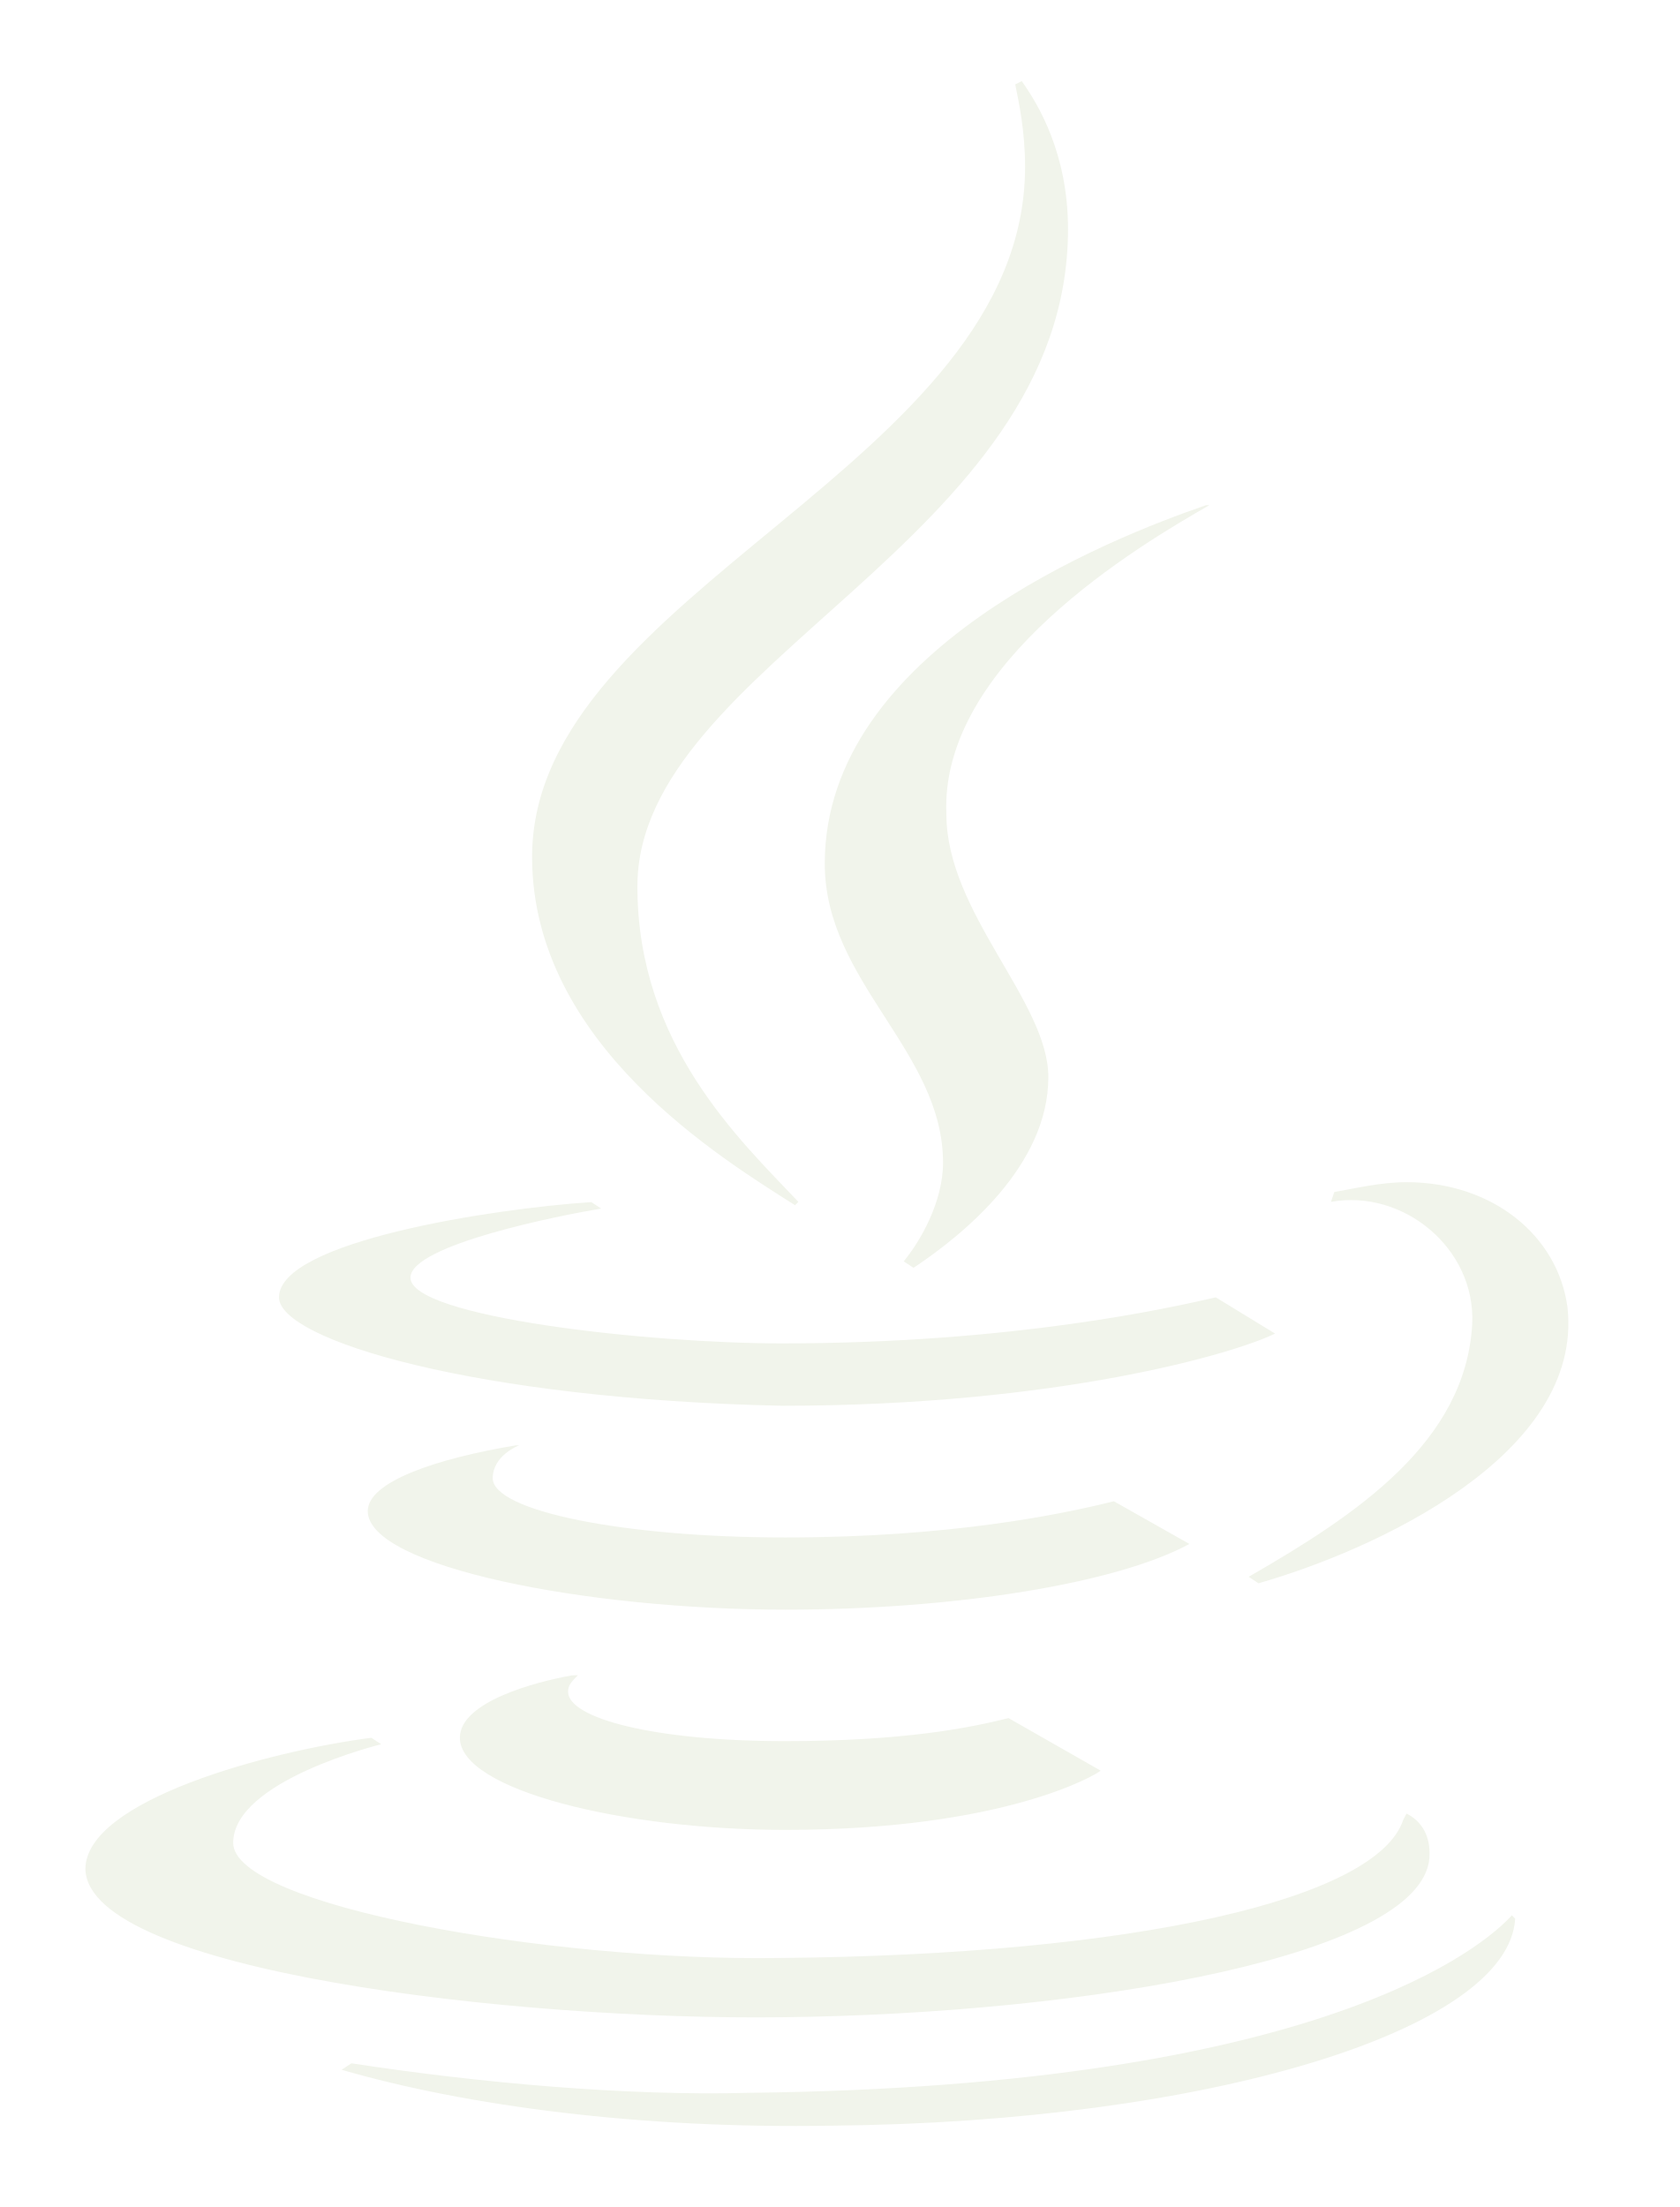
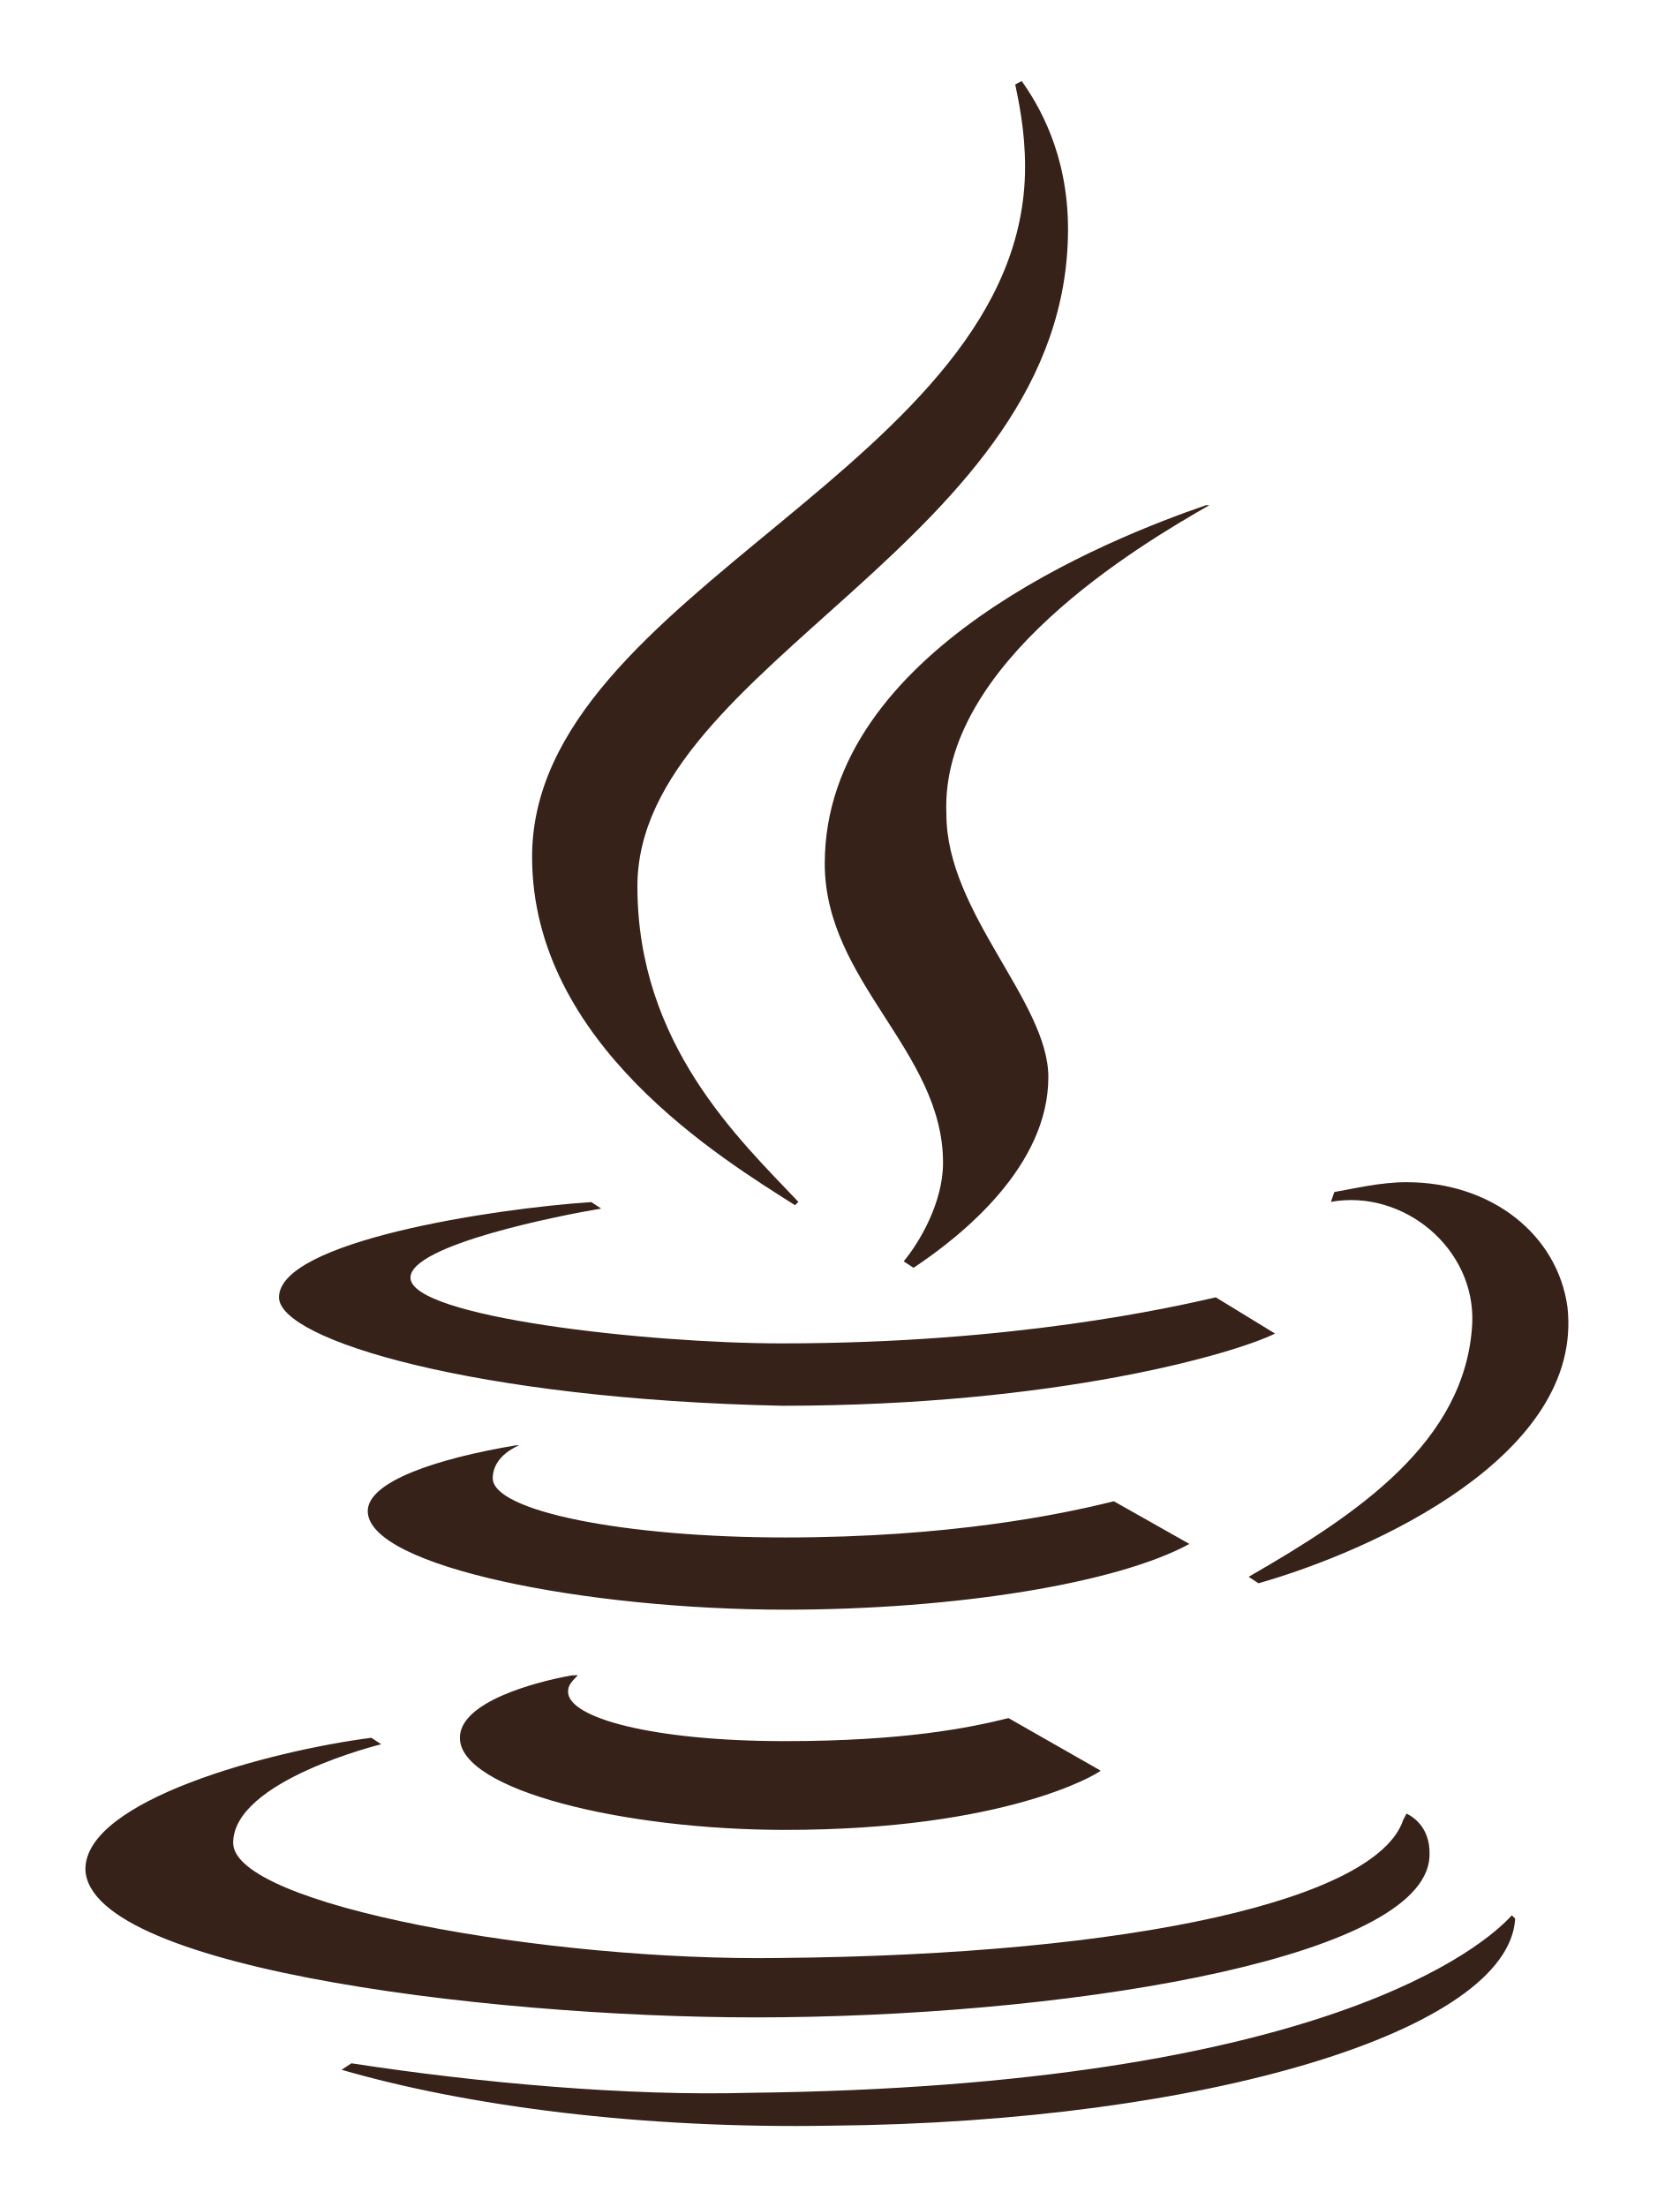
- <svg xmlns="http://www.w3.org/2000/svg" viewBox="38 29 70 92" fill="#f1f4eb">
+ <svg xmlns="http://www.w3.org/2000/svg" viewBox="38 29 70 92" fill="#362219">
  <path d="M84.43,91.58c-2.19,0.55-6.85,1.51-13.7,1.51c-6.71,0-12.19-1.1-12.19-2.47c0-0.96,1.1-1.37,1.1-1.37l-0.14,0   c-3.29,0.55-6.17,1.51-6.17,2.74c0,2.33,9.18,4.11,17.4,4.11c7.12,0,13.84-1.1,16.85-2.74L84.43,91.58L84.43,91.58z M61.83,98.84   c-1.51,0.27-4.66,1.1-4.66,2.6c0,2.19,6.85,3.84,13.56,3.84c9.18,0,13.02-2.33,13.15-2.47l-3.84-2.19   c-1.64,0.41-4.38,0.96-9.32,0.96c-5.48,0-9.04-0.96-9.04-2.06c0-0.27,0.14-0.41,0.41-0.69L61.83,98.84L61.83,98.84z M99.37,84.18   c-0.27,4.93-4.8,7.95-9.32,10.55L90.46,95c4.8-1.37,13.56-5.34,12.88-11.51c-0.41-3.01-3.15-5.21-6.71-5.21   c-1.1,0-2.19,0.27-3.01,0.41l0,0l-0.14,0.41C96.49,78.56,99.51,81.03,99.37,84.18L99.37,84.18z M70.6,113.09   c12.74-0.14,27.13-2.6,26.99-6.85c0-0.82-0.41-1.37-0.96-1.64l-0.14,0.27c-1.1,3.29-11.1,5.62-26.03,5.75   c-9.59,0.14-22.74-2.19-22.74-4.8c0-2.6,6.17-4.11,6.17-4.11l-0.41-0.27c-4.25,0.55-11.92,2.6-11.92,5.48   C41.68,111.17,59.5,113.23,70.6,113.09L70.6,113.09z M69.23,116.24c-5.07,0.14-11.24-0.41-16.58-1.23l-0.41,0.27   c5.21,1.51,12.47,2.47,20.42,2.33c15.62-0.14,28.23-3.97,28.5-8.63l-0.14-0.14C99.92,110.07,93.2,115.97,69.23,116.24L69.23,116.24   z M49.63,83.08c0-2.33,8.91-3.7,13.02-3.97l0.41,0.27c-1.64,0.27-7.95,1.51-7.95,2.88c0,1.64,9.87,2.74,15.48,2.74   c9.73,0,16.3-1.51,18.09-1.92l2.47,1.51C89.5,85.41,82.1,87.6,70.6,87.6C57.85,87.33,49.63,84.86,49.63,83.08L49.63,83.08z" />
  <path d="M88.41,50.06h-0.14C84.3,51.43,72.38,56.09,72.38,65c0,4.93,4.93,7.81,4.93,12.47c0,1.64-0.96,3.29-1.64,4.11   l0.41,0.27c2.06-1.37,5.62-4.25,5.62-7.95c0-3.15-4.25-6.85-4.25-10.96C77.17,56.64,85.53,51.71,88.41,50.06L88.41,50.06z    M82.52,38.55c0,13.02-17.95,18.09-17.95,27.4c0,6.58,4.25,10.55,6.71,13.15l-0.14,0.14c-3.01-1.92-10.96-6.71-10.96-14.52   c0-11.1,20.55-16.3,20.55-28.77c0-1.51-0.27-2.74-0.41-3.43l0.27-0.14C81.28,33.35,82.52,35.4,82.52,38.55L82.52,38.55z" />
</svg>
